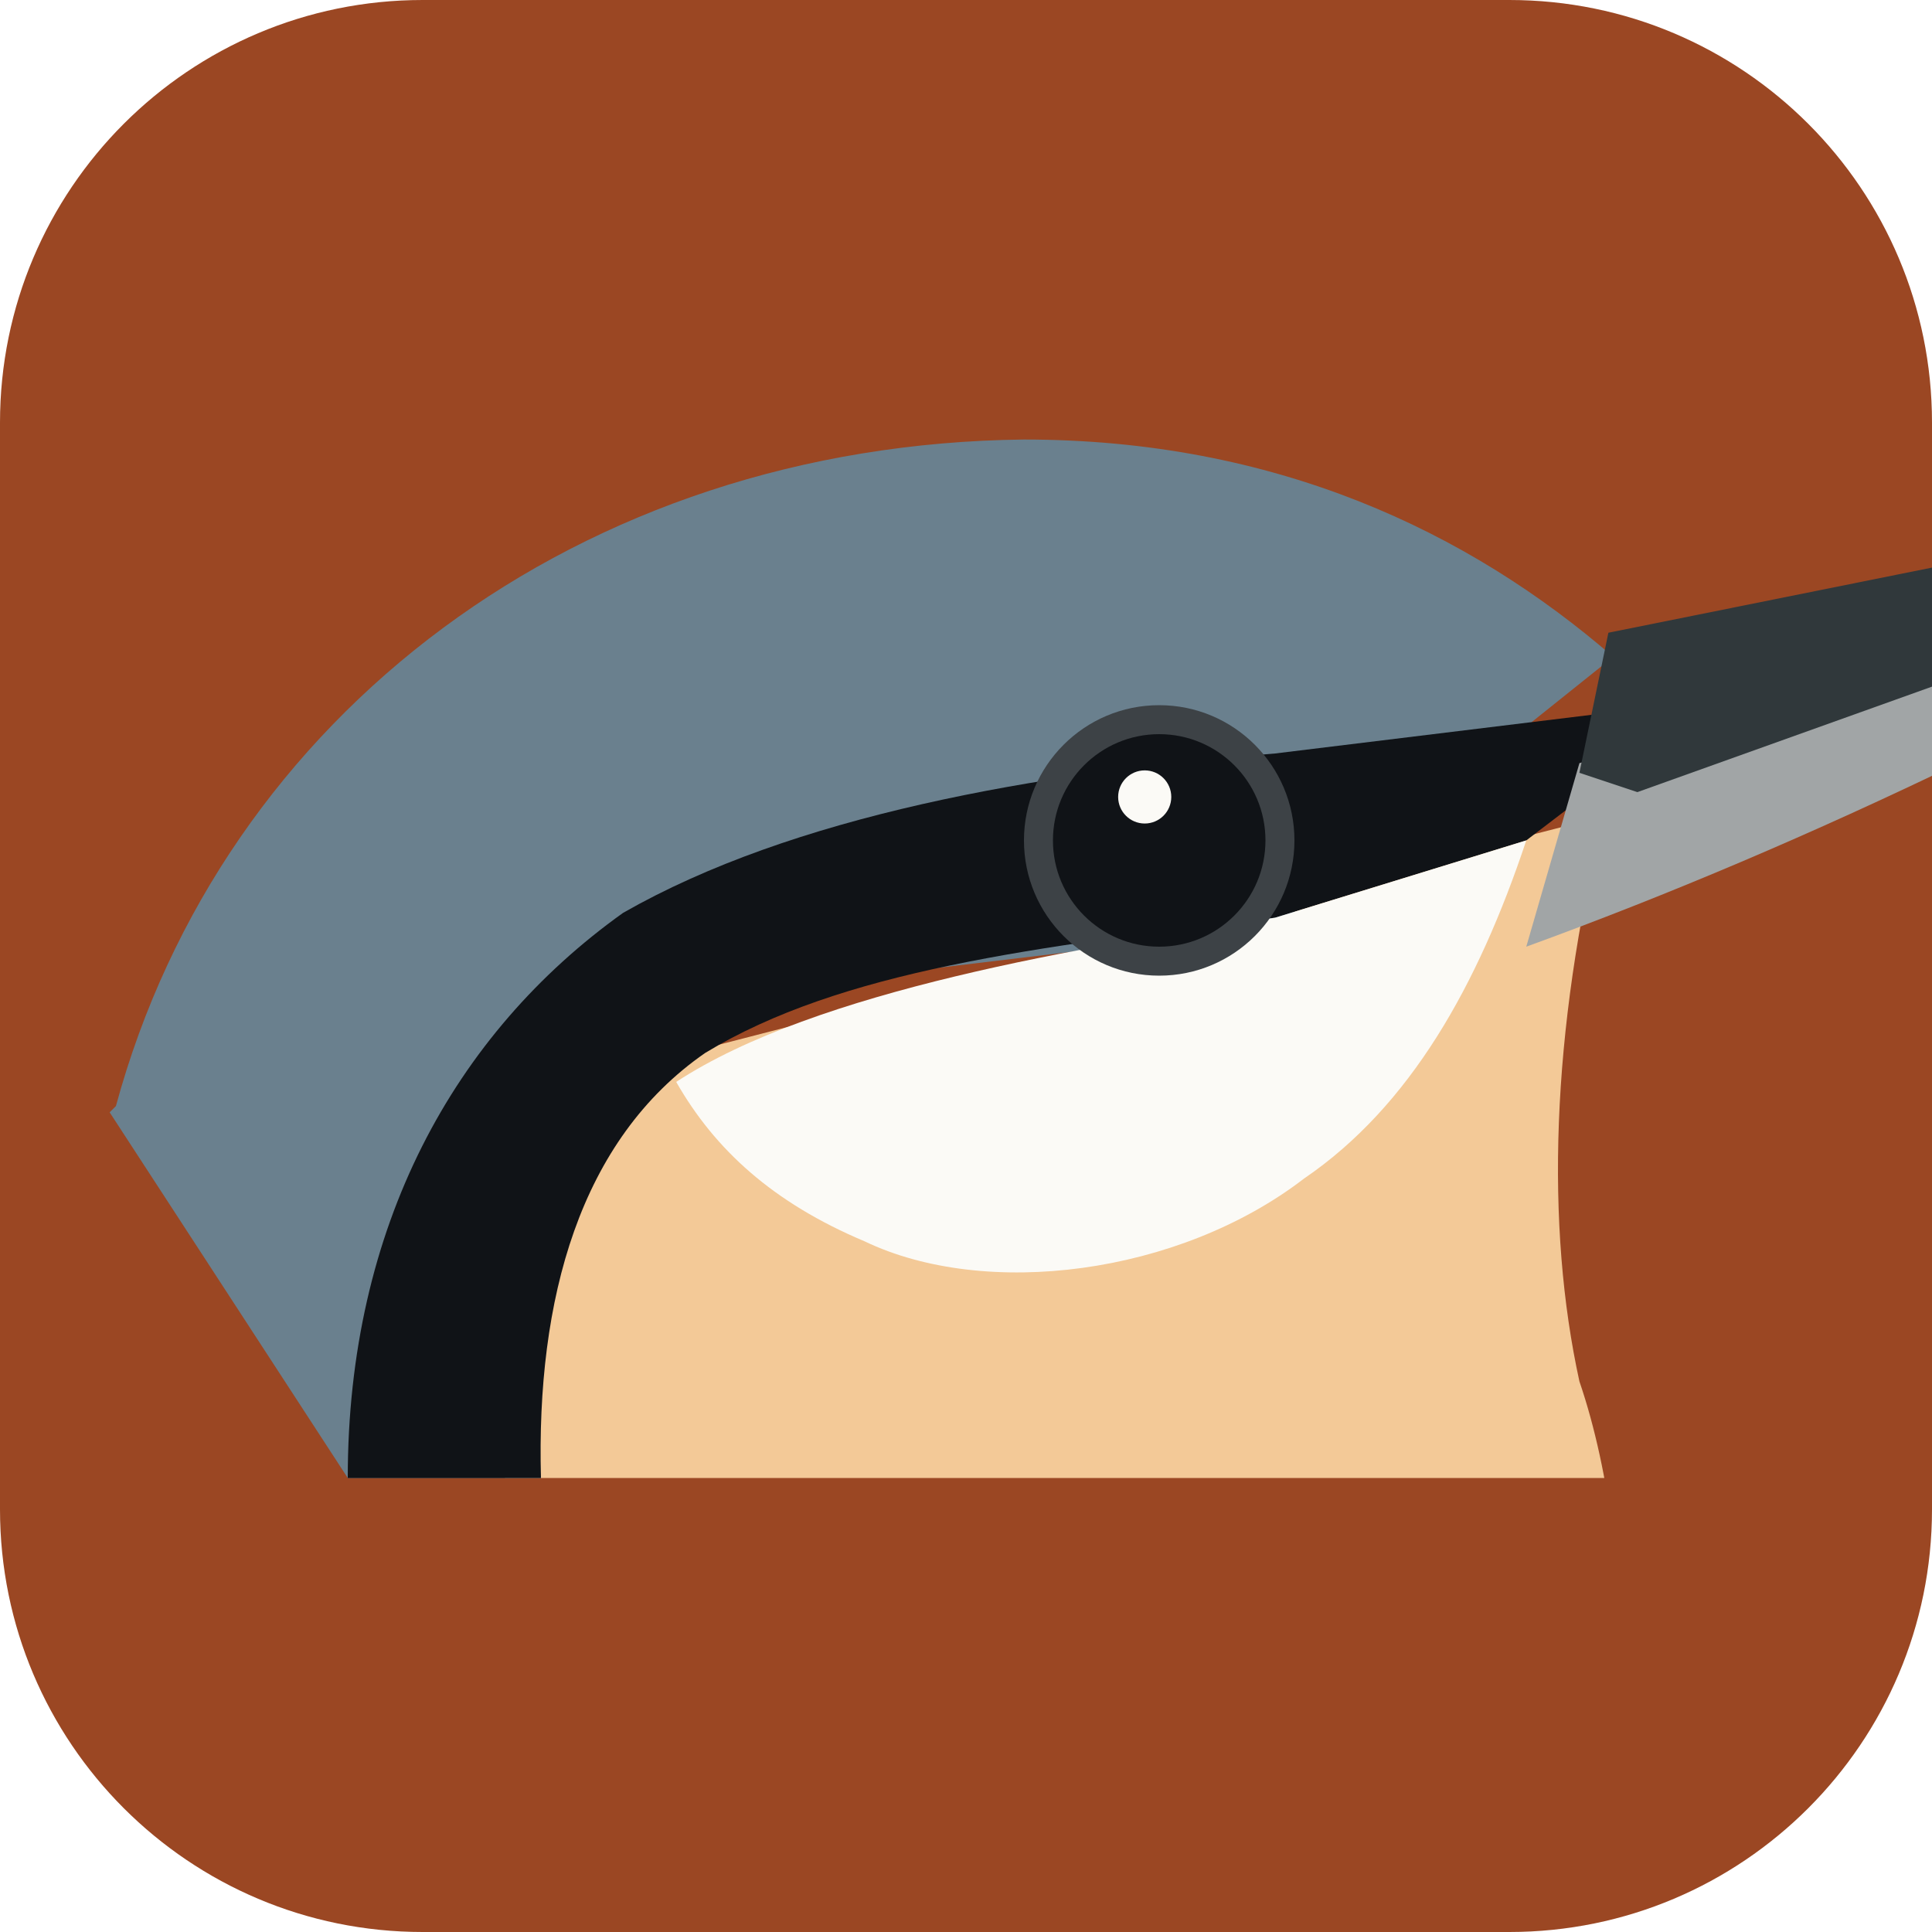
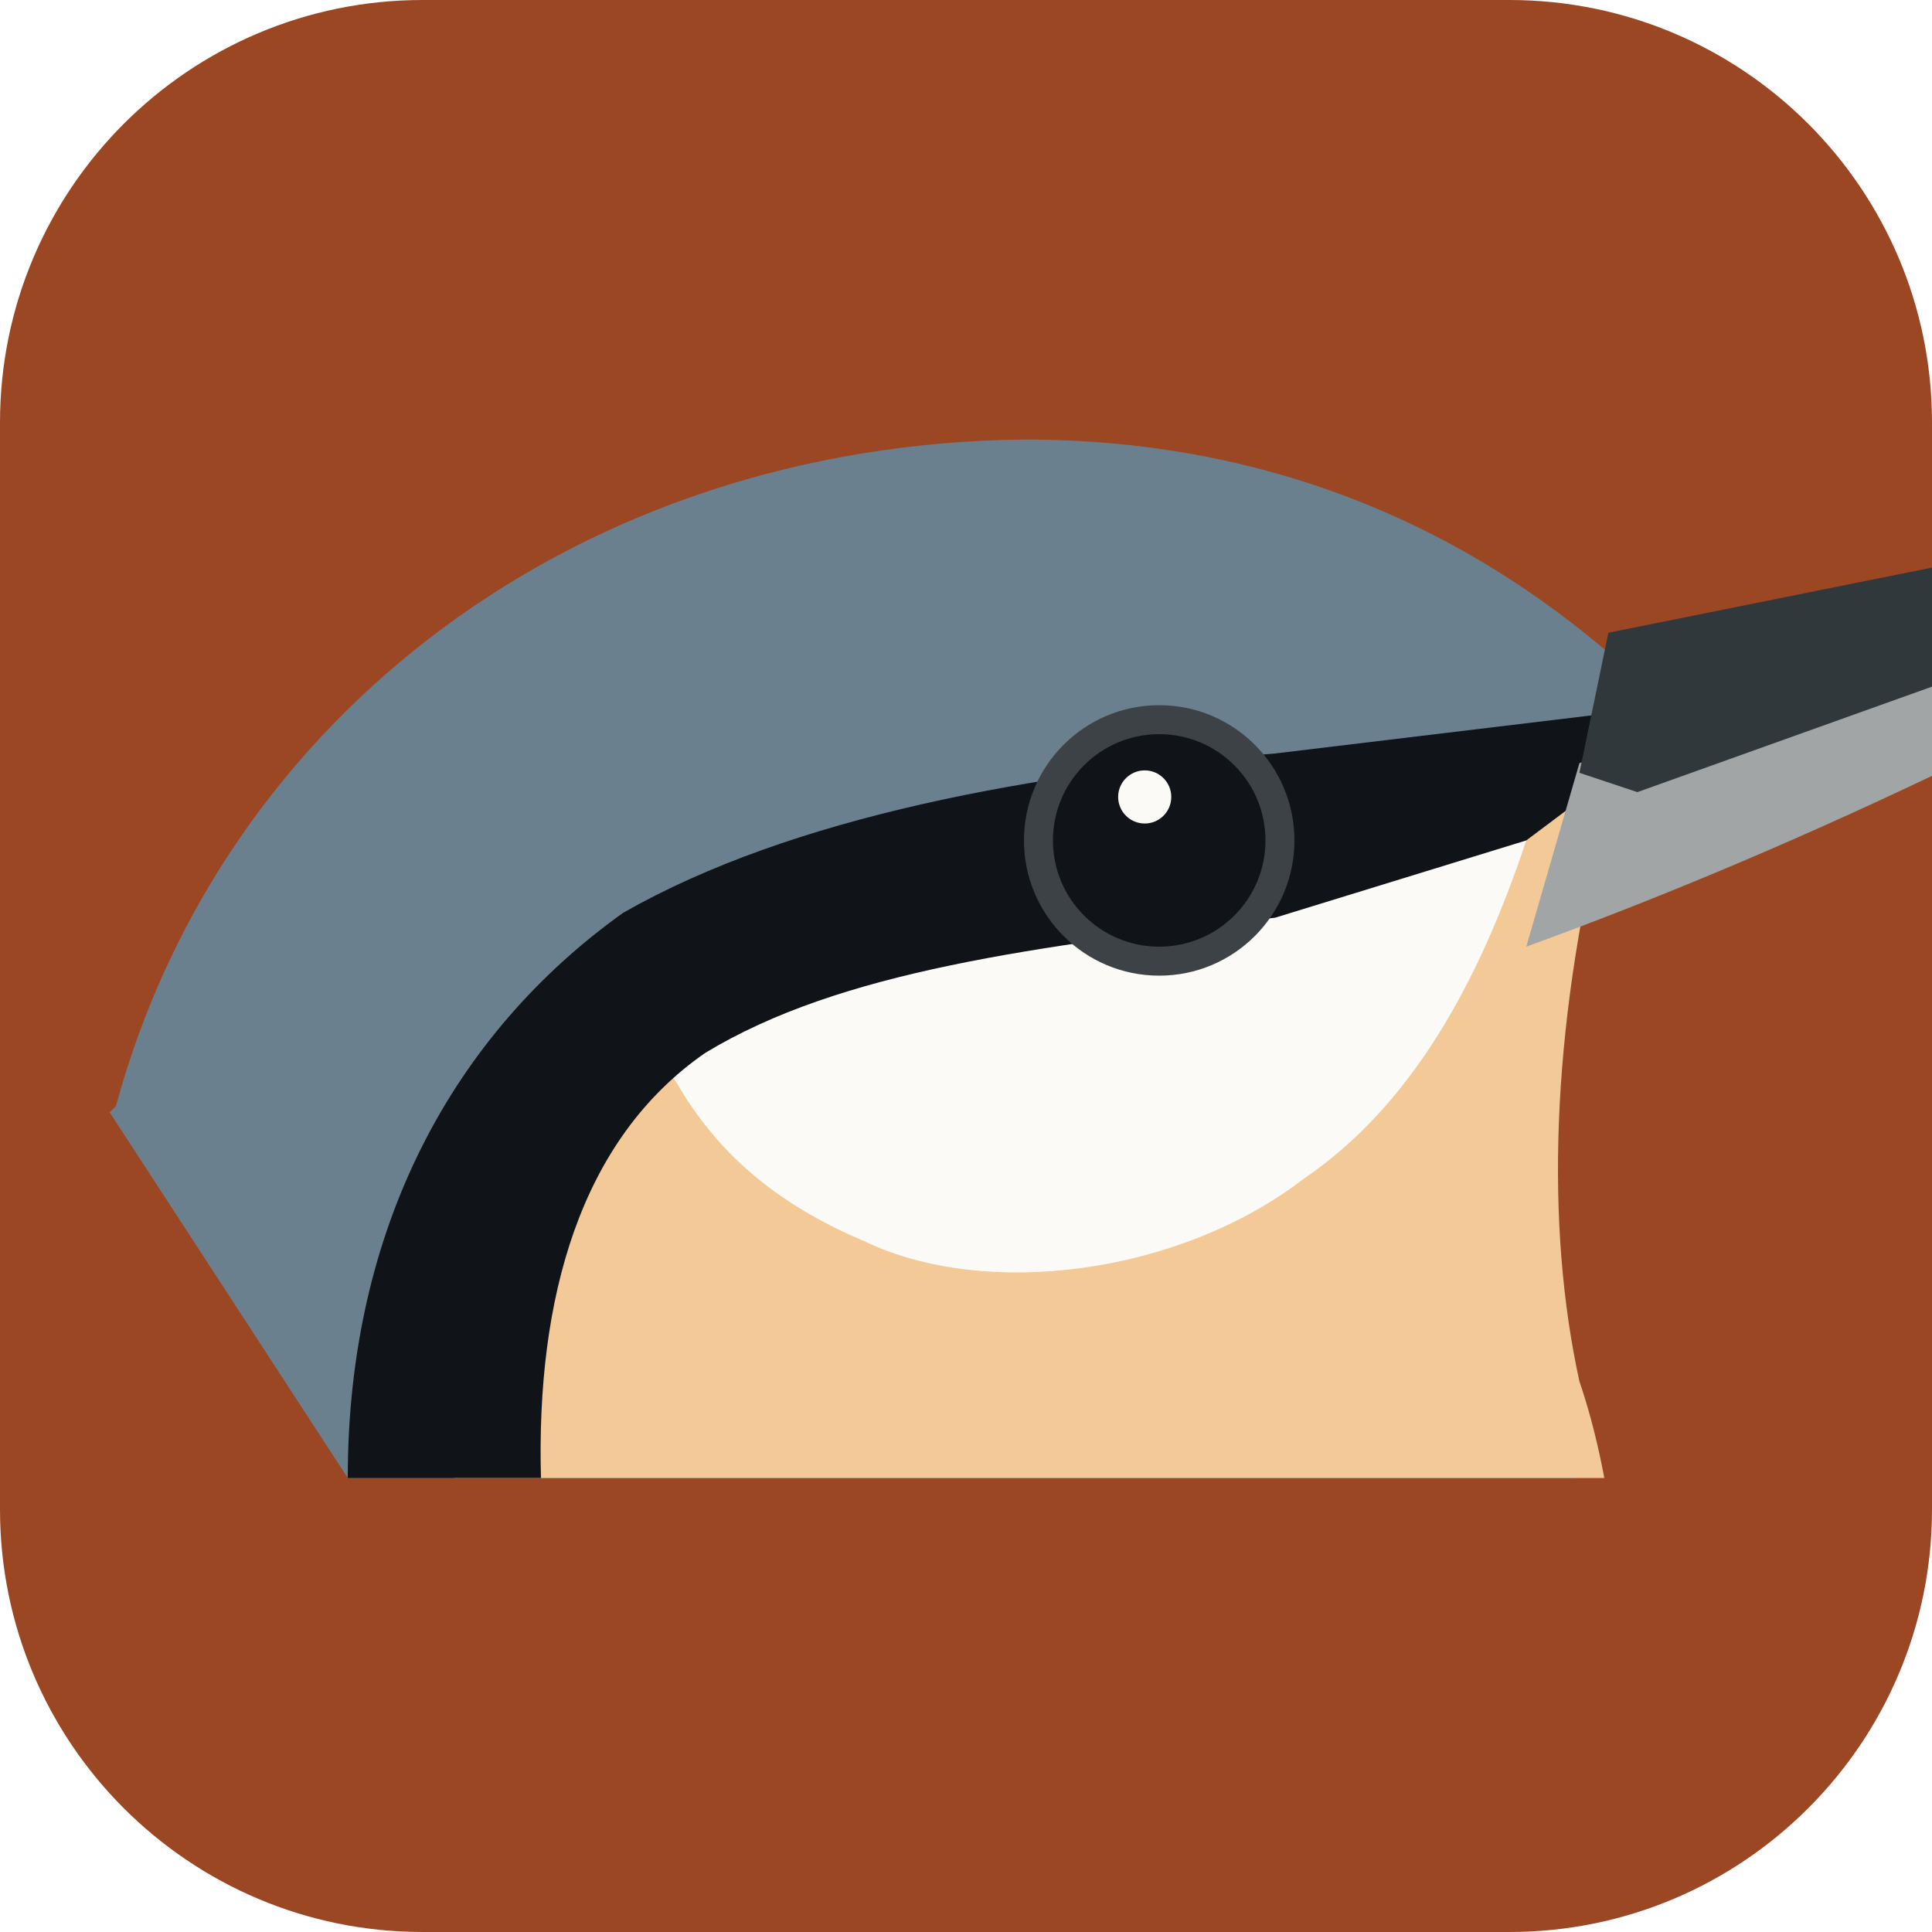
<svg xmlns="http://www.w3.org/2000/svg" width="64" height="64" viewBox="0 0 64 64">
  <rect width="64" height="64" rx="14" fill="#9b4723" />
  <svg width="64" height="64" viewBox="436 76 400 400">
    <defs>
      <clipPath id="neck-cut">
        <path d="M440 140 H950 V382 H508 L452 296 Z" />
      </clipPath>
    </defs>
    <g clip-path="url(#neck-cut)">
-       <path id="underparts" fill="#f3c997" d="M768 245 C757 290 756 330 763 362 C776 400 774 460 764 510 C746 580 676 655 600 686 C580 694 565 699 548 700 C495 702 455 696 425 688 C482 650 508 602 510 555 L555 300 Z" />
-       <path id="crown-and-back" fill="#6a808e" d="M548 382 L645 382 L280 480 L225 540 L460 305 C482 224 556 168 648 167 C700 167 740 186 770 212 L700 268 L600 280 L540 320 Z" />
-       <path id="eye-stripe" fill="#101317" d="M790 221 L700 232 C650 236 600 245 565 265 C530 290 508 330 508 382 L548 382 C547 345 556 312 582 294 C610 277 650 272 700 266 L752 250 Z" />
-       <path id="cheek" fill="#fbfaf6" d="M576 300 C605 281 660 272 700 266 L752 250 C742 280 728 305 706 320 C680 340 640 345 615 333 C596 325 584 314 576 300 Z" />
-       <path id="bill-lower" fill="#a1a5a6" d="M936 183 Q840 240 752 272 L763 234 Z" />
+       <path id="body" fill="#6a808e" d="M460 305 C482 224 556 168 648 167 C700 167 740 186 770 212 L800 205 L790 230 L764 248 L752 275 C750 300 750 330 757 362 C770 400 768 460 758 510 C740 578 672 648 598 680 C578 688 565 693 548 694 C500 696 462 690 430 682 C405 684 382 673 348 650 C300 661 245 656 215 640 L235 610 L232 540 L280 485 Z" />
+       <path id="underparts" fill="#f3c997" d="M790 228 L768 245 C757 290 756 330 763 362 C776 400 774 460 764 510 C746 580 676 655 600 686 C580 694 565 699 548 700 C495 702 455 696 425 688 C482 650 508 602 510 555 L560 470 L640 392 L645 382 L530 382 L545 300 L600 282 L700 262 L740 240 Z" />
+       <path id="cheek" fill="#fbfaf6" d="M566 288 C600 268 660 262 700 256 L760 238 L752 250 C742 280 728 305 706 320 C680 340 640 345 615 333 C596 325 584 314 576 300 Z" />
+       <path id="eye-stripe" fill="#101317" d="M808 219 L700 232 C650 236 600 245 565 265 C530 290 508 330 508 382 L548 382 C547 345 556 312 582 294 C610 277 650 272 700 266 L752 250 L764 241 L790 238 Z" />
+       <path id="bill-lower" fill="#a1a5a6" d="M936 183 Q840 240 752 272 L763 234 L780 228 L925 180 Z" />
      <path id="bill" fill="#30383b" d="M769 207 L928 175 L937 182 L775 240 L763 236 Z" />
      <circle id="eye-ring" cx="676" cy="250" r="28" fill="#3d4246" />
      <circle id="eye" cx="676" cy="250" r="22" fill="#101317" />
      <circle id="eye-glint" cx="673" cy="241" r="5.5" fill="#fbfaf6" />
    </g>
  </svg>
</svg>
